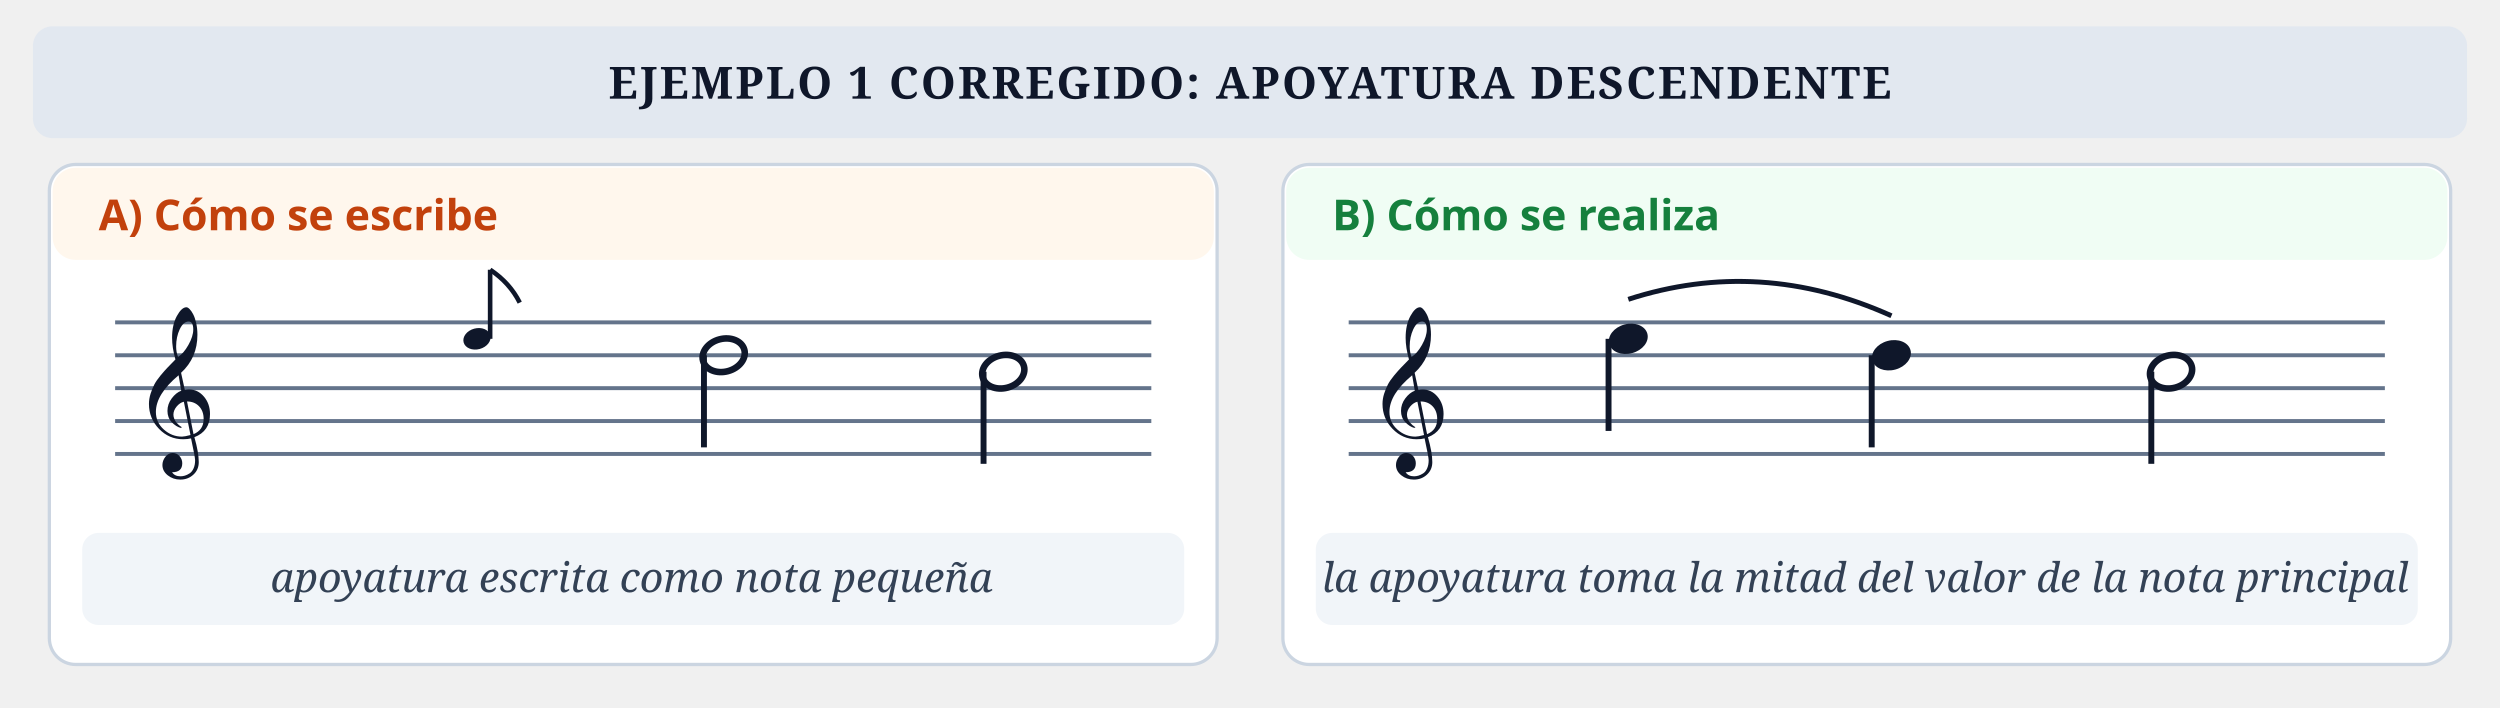
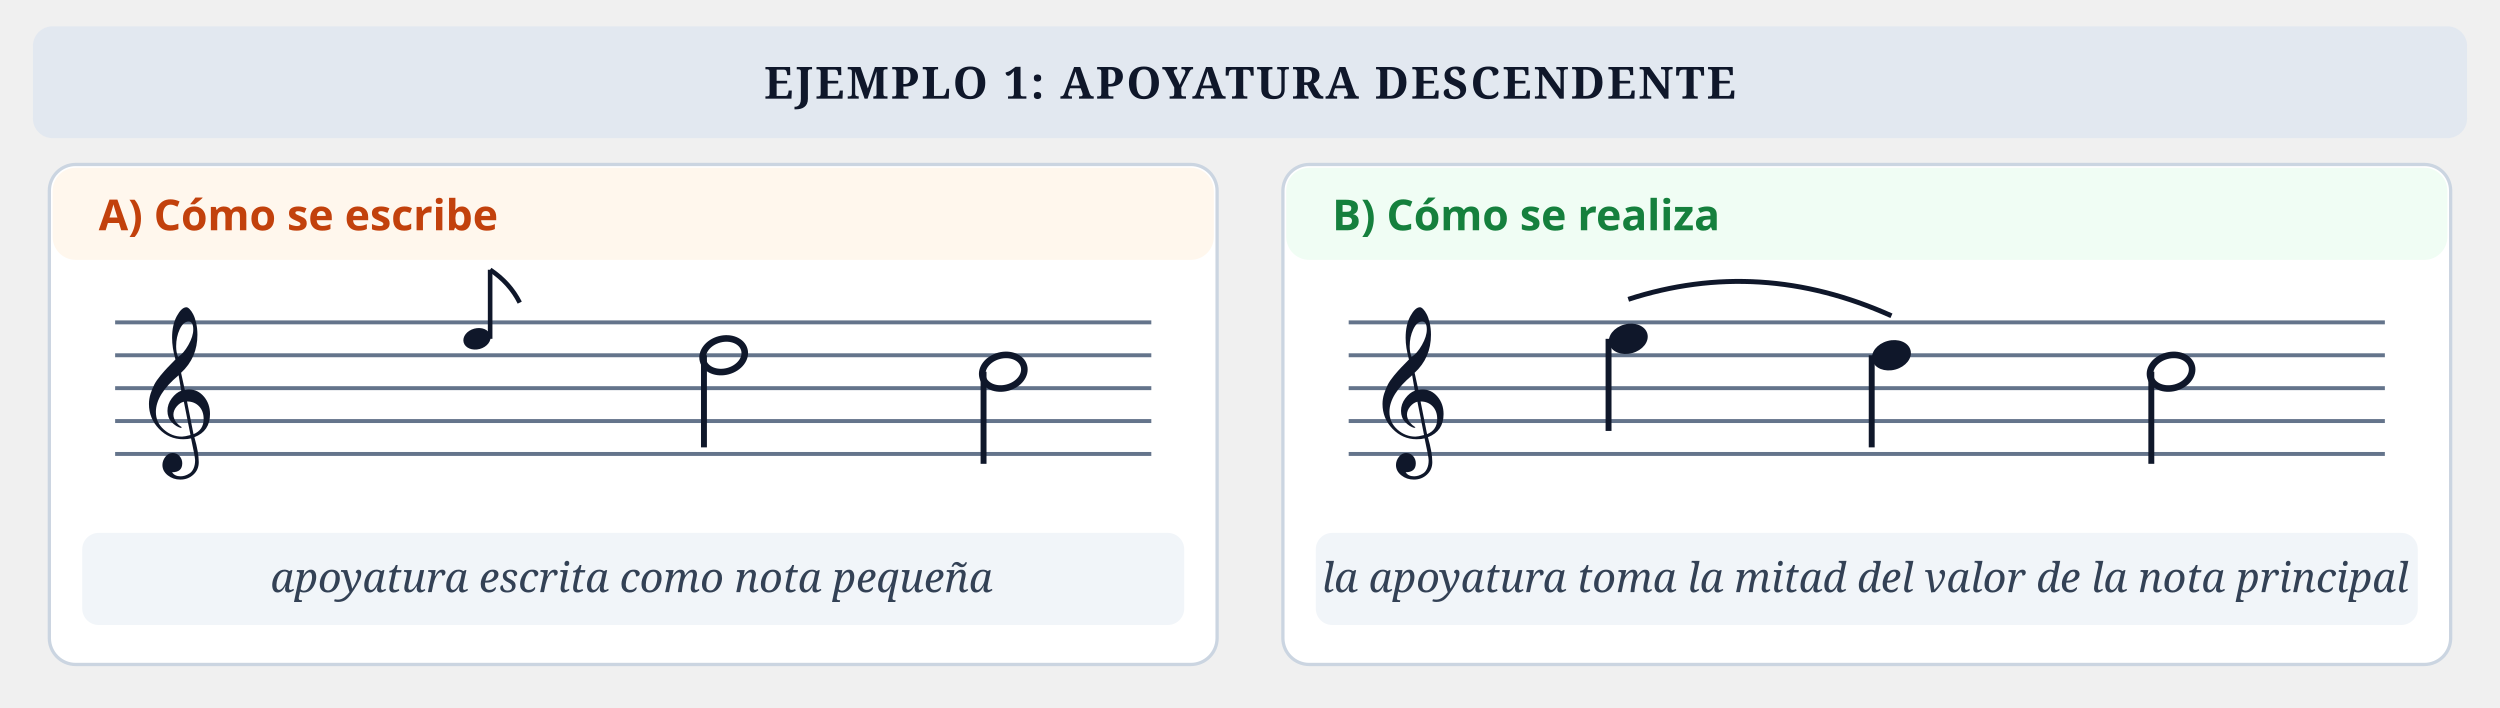
<svg xmlns="http://www.w3.org/2000/svg" viewBox="0 0 760 215" width="100%" height="auto" style="background:#ffffff; border:1px solid #cbd5e1; border-radius:10px; padding:10px; box-shadow: 0 2px 8px rgba(0,0,0,0.05);">
  <rect x="10" y="8" width="740" height="34" rx="6" fill="#e2e8f0" />
-   <text x="380" y="30" text-anchor="middle" font-family="'Cinzel', serif" font-size="13.5" font-weight="700" fill="#0f172a" letter-spacing="0.05em">EJEMPLO 1 CORREGIDO: APOYATURA DESCENDENTE</text>
+   <text x="380" y="30" text-anchor="middle" font-family="'Cinzel', serif" font-size="13.5" font-weight="700" fill="#0f172a" letter-spacing="0.05em">EJEMPLO 1: APOYATURA DESCENDENTE</text>
  <rect x="15" y="50" width="355" height="152" rx="8" fill="#ffffff" stroke="#cbd5e1" stroke-width="1" />
  <rect x="16" y="51" width="353" height="28" rx="7" fill="#fff7ed" />
  <text x="30" y="70" font-family="'Plus Jakarta Sans', system-ui, sans-serif" font-weight="700" font-size="13" fill="#c2410c">A) Cómo se escribe</text>
  <g stroke="#64748b" stroke-width="1.2">
    <line x1="35" y1="98" x2="350" y2="98" />
    <line x1="35" y1="108" x2="350" y2="108" />
    <line x1="35" y1="118" x2="350" y2="118" />
    <line x1="35" y1="128" x2="350" y2="128" />
    <line x1="35" y1="138" x2="350" y2="138" />
  </g>
  <text x="40" y="133" font-family="serif" font-size="44" fill="#0f172a">𝄞</text>
  <ellipse cx="145" cy="103" rx="4.2" ry="3.2" fill="#0f172a" transform="rotate(-15 145 103)" />
  <line x1="149" y1="103" x2="149" y2="82" stroke="#0f172a" stroke-width="1.4" />
  <path d="M 149 82 Q 155 86 158 92" stroke="#0f172a" stroke-width="1.4" fill="none" />
  <ellipse cx="220" cy="108" rx="6.5" ry="5" fill="none" stroke="#0f172a" stroke-width="2" transform="rotate(-15 220 108)" />
  <line x1="214" y1="108" x2="214" y2="136" stroke="#0f172a" stroke-width="1.8" />
  <ellipse cx="305" cy="113" rx="6.5" ry="5" fill="none" stroke="#0f172a" stroke-width="2" transform="rotate(-15 305 113)" />
  <line x1="299" y1="113" x2="299" y2="141" stroke="#0f172a" stroke-width="1.8" />
  <rect x="25" y="162" width="335" height="28" rx="5" fill="#f1f5f9" />
  <text x="192" y="180" text-anchor="middle" font-family="'Newsreader', serif" font-style="italic" font-size="12.5" fill="#334155">apoyatura escrita como nota pequeña</text>
  <rect x="390" y="50" width="355" height="152" rx="8" fill="#ffffff" stroke="#cbd5e1" stroke-width="1" />
  <rect x="391" y="51" width="353" height="28" rx="7" fill="#f0fdf4" />
  <text x="405" y="70" font-family="'Plus Jakarta Sans', system-ui, sans-serif" font-weight="700" font-size="13" fill="#15803d">B) Cómo se realiza</text>
  <g stroke="#64748b" stroke-width="1.2">
    <line x1="410" y1="98" x2="725" y2="98" />
    <line x1="410" y1="108" x2="725" y2="108" />
    <line x1="410" y1="118" x2="725" y2="118" />
    <line x1="410" y1="128" x2="725" y2="128" />
    <line x1="410" y1="138" x2="725" y2="138" />
  </g>
  <text x="415" y="133" font-family="serif" font-size="44" fill="#0f172a">𝄞</text>
  <path d="M 495 91 Q 535 78 575 96" stroke="#0f172a" stroke-width="1.5" fill="none" />
  <ellipse cx="495" cy="103" rx="6" ry="4.5" fill="#0f172a" transform="rotate(-15 495 103)" />
  <line x1="489" y1="103" x2="489" y2="131" stroke="#0f172a" stroke-width="1.8" />
  <ellipse cx="575" cy="108" rx="6" ry="4.5" fill="#0f172a" transform="rotate(-15 575 108)" />
  <line x1="569" y1="108" x2="569" y2="136" stroke="#0f172a" stroke-width="1.8" />
  <ellipse cx="660" cy="113" rx="6.5" ry="5" fill="none" stroke="#0f172a" stroke-width="2" transform="rotate(-15 660 113)" />
  <line x1="654" y1="113" x2="654" y2="141" stroke="#0f172a" stroke-width="1.8" />
  <rect x="400" y="162" width="335" height="28" rx="5" fill="#f1f5f9" />
  <text x="567" y="180" text-anchor="middle" font-family="'Newsreader', serif" font-style="italic" font-size="12.5" fill="#334155">la apoyatura toma la mitad del valor de la nota principal</text>
</svg>
